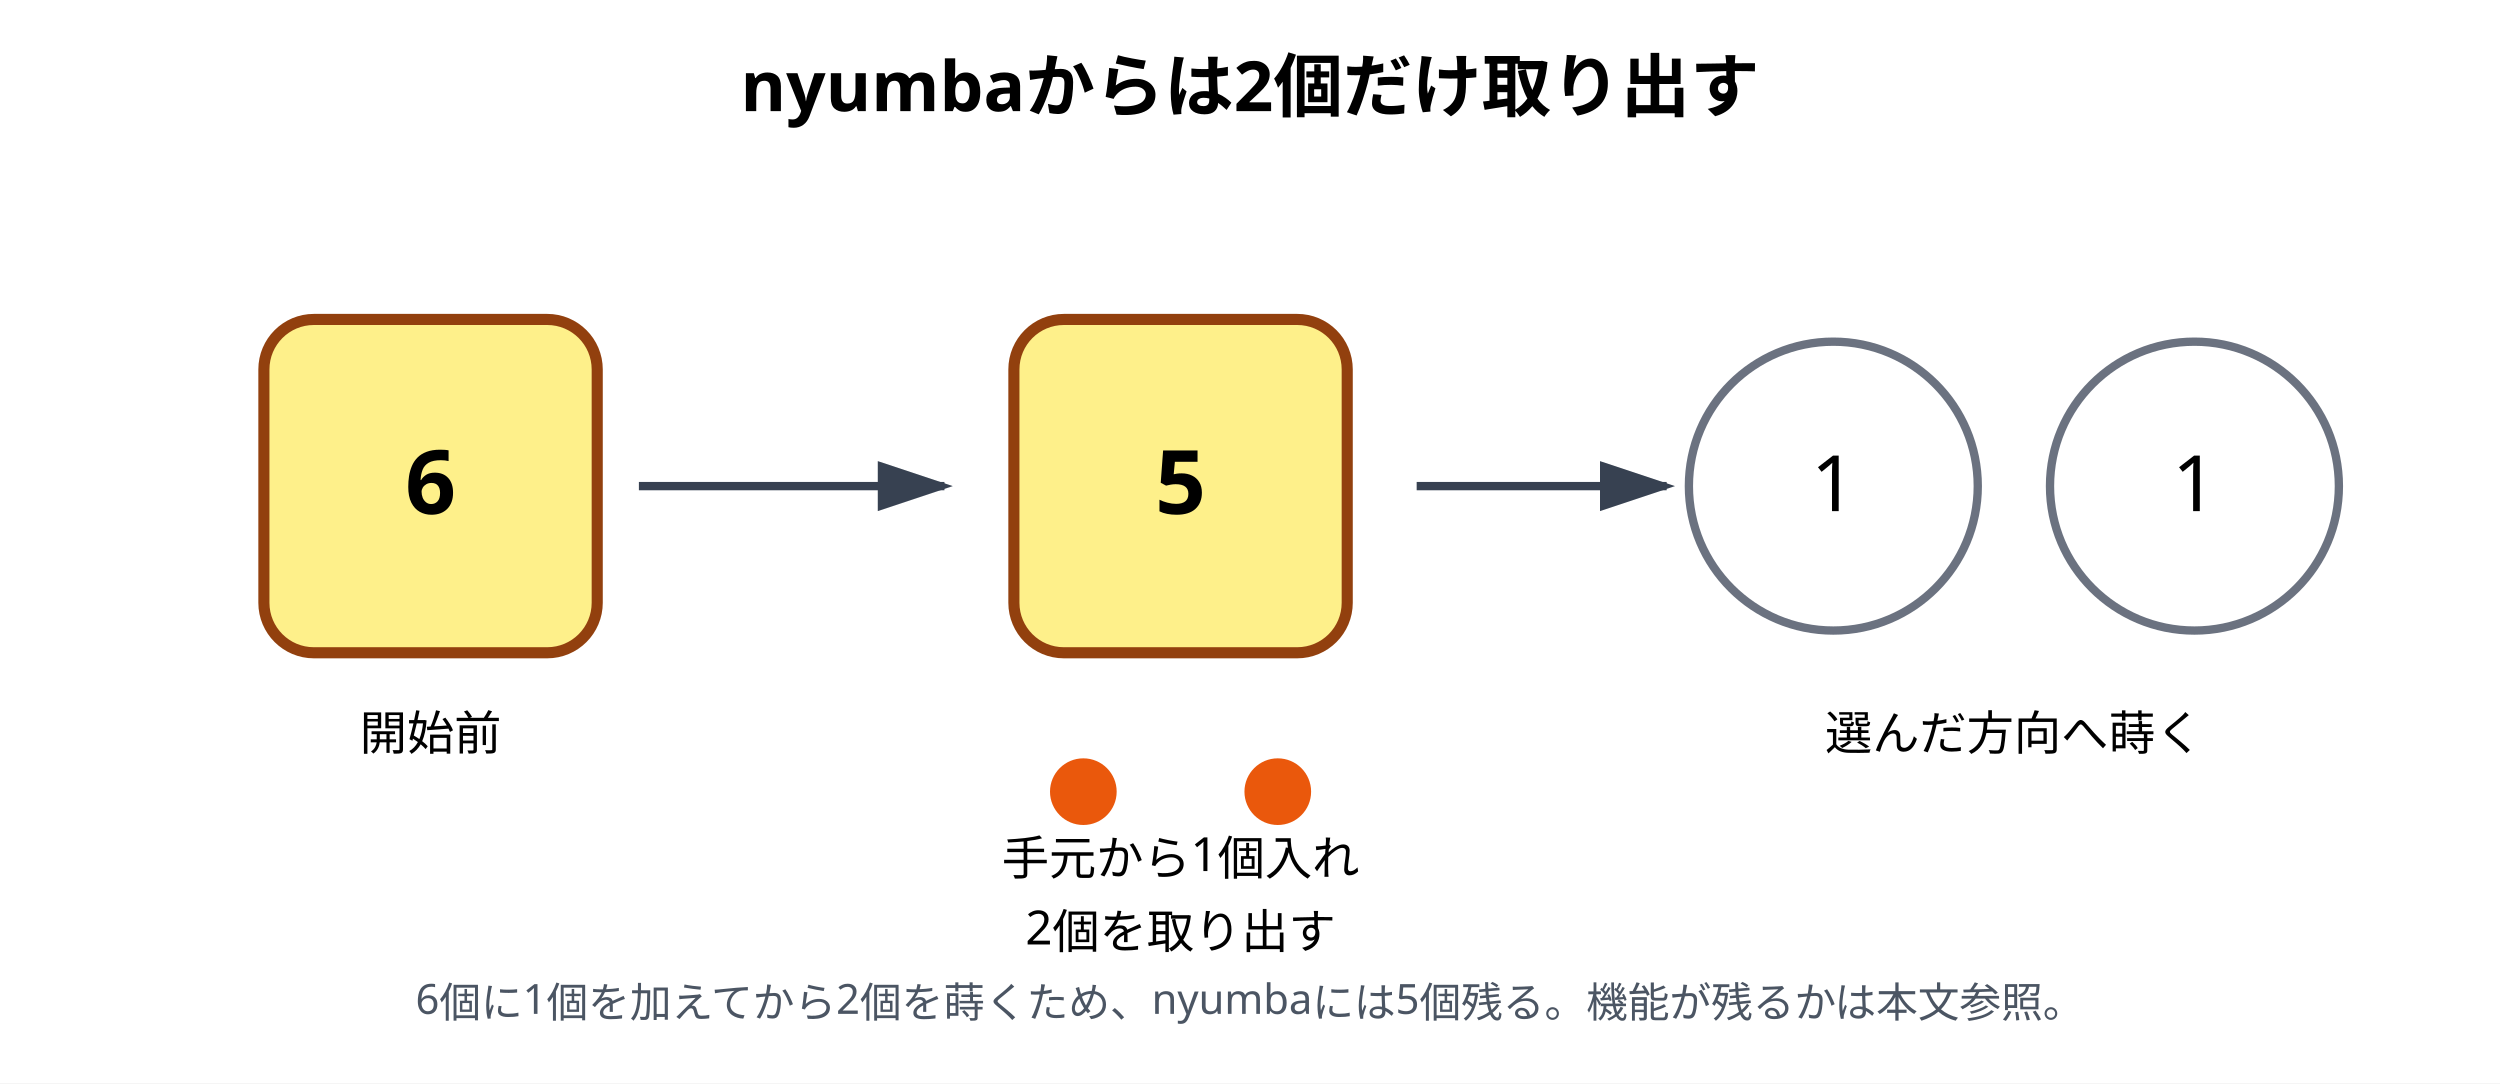
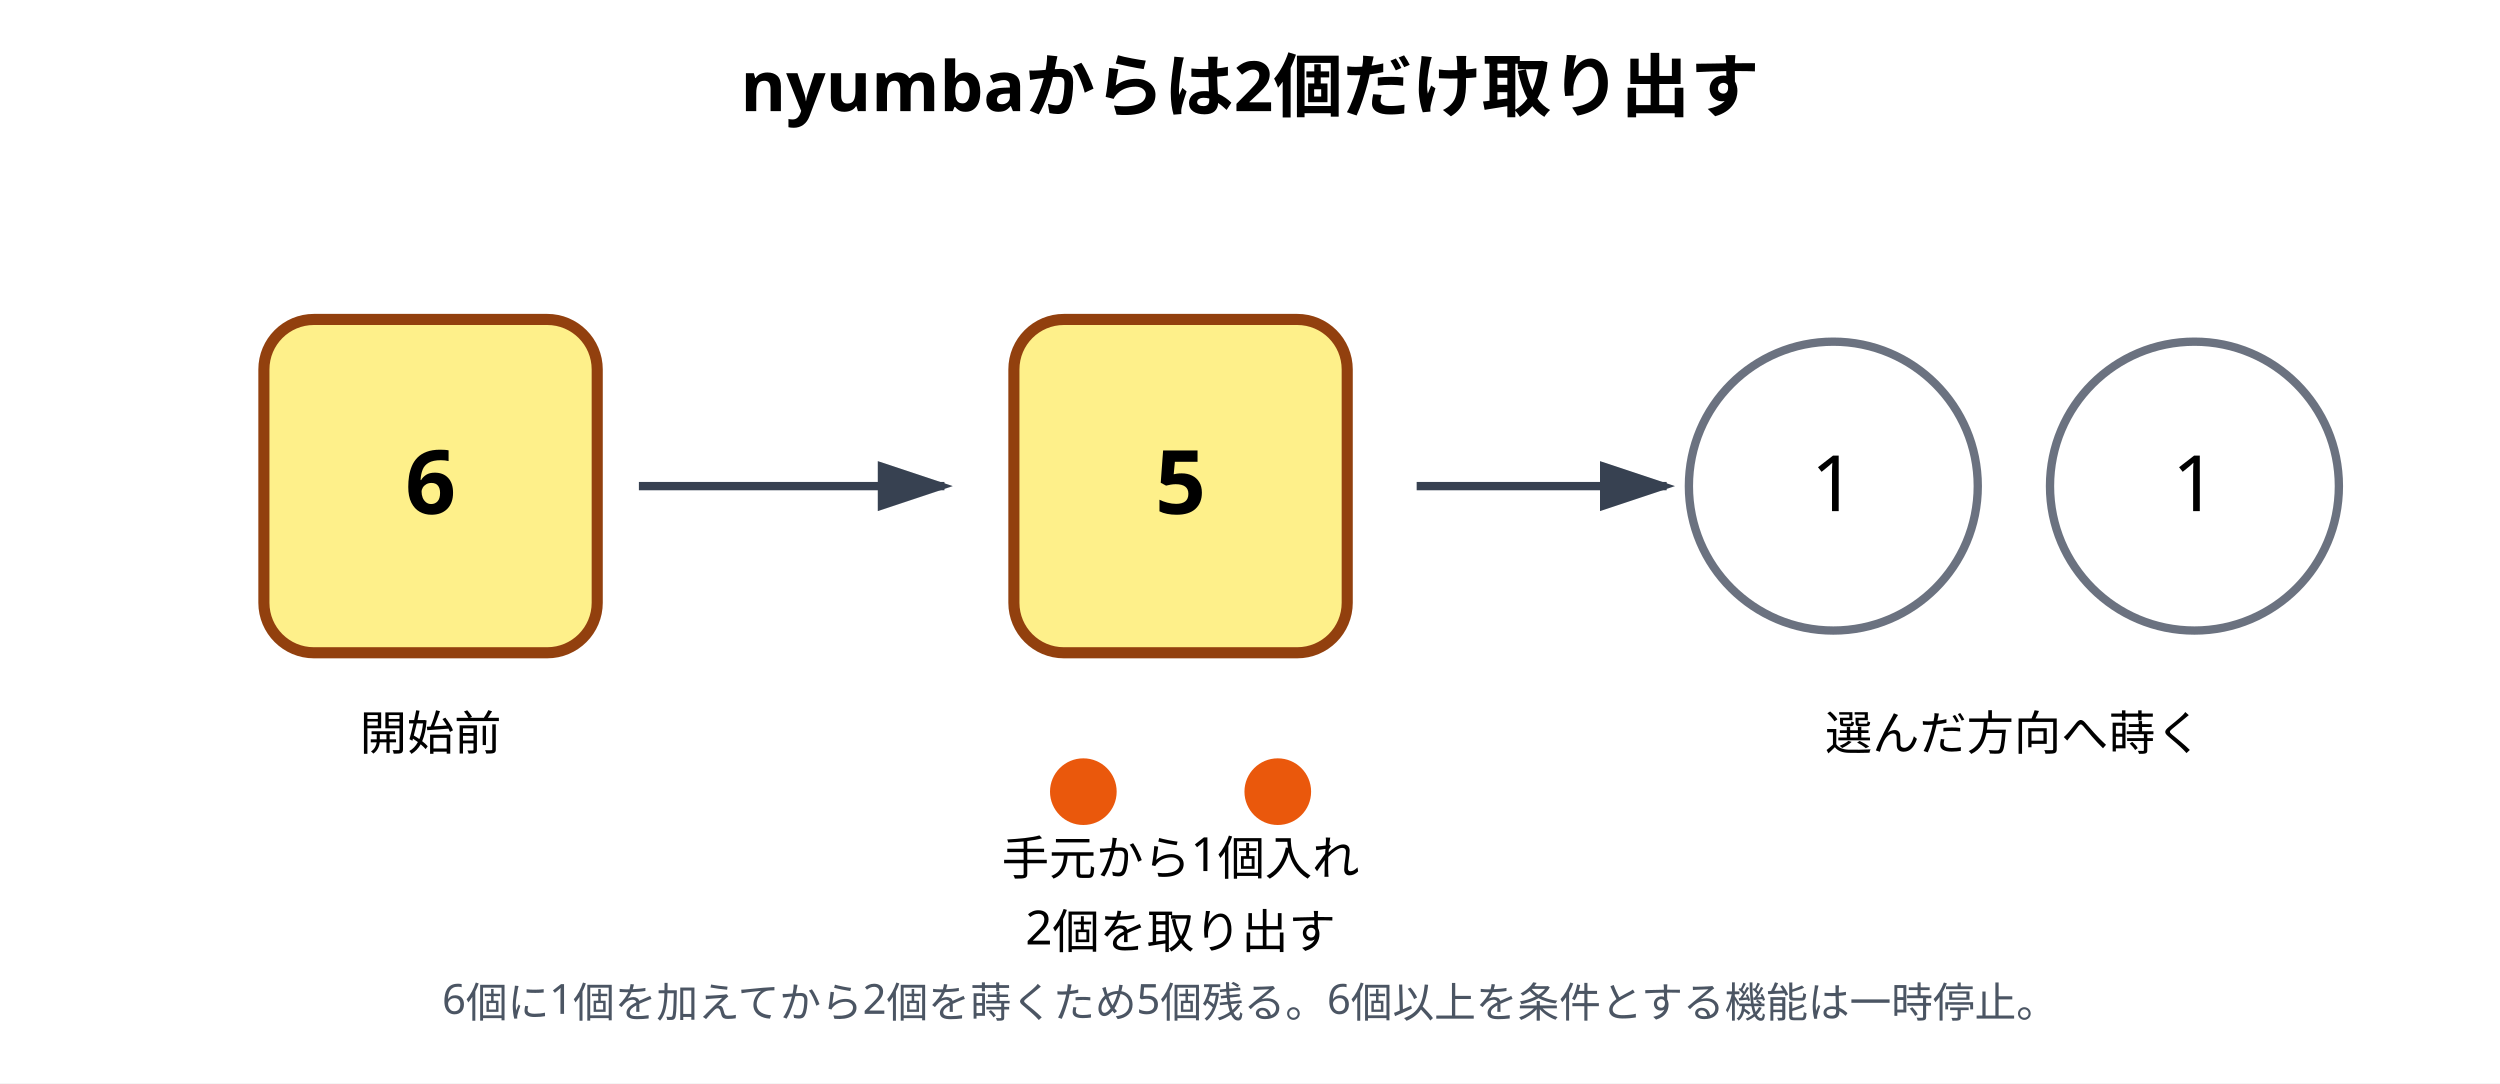
<svg xmlns="http://www.w3.org/2000/svg" width="900" height="390" viewBox="0 0 900 390" role="img" aria-labelledby="title desc">
  <defs>
    <marker id="arrow" markerWidth="10" markerHeight="10" refX="8" refY="3" orient="auto">
      <path d="M0,0 L0,6 L9,3 z" fill="#374151" />
    </marker>
  </defs>
  <rect width="900" height="390" fill="#fff" />
  <text x="450" y="40" text-anchor="middle" font-family="sans-serif" font-size="25" font-weight="700">nyumbaからは2個だけ取り出す</text>
  <rect x="95" y="115" width="120" height="120" rx="18" fill="#fef08a" stroke="#92400e" stroke-width="4" />
  <text x="155" y="185" text-anchor="middle" font-family="sans-serif" font-size="32" font-weight="700">6</text>
  <line x1="230" y1="175" x2="340" y2="175" stroke="#374151" stroke-width="3" marker-end="url(#arrow)" />
  <rect x="365" y="115" width="120" height="120" rx="18" fill="#fef08a" stroke="#92400e" stroke-width="4" />
  <text x="425" y="185" text-anchor="middle" font-family="sans-serif" font-size="32" font-weight="700">5</text>
  <g fill="#ea580c">
    <circle cx="390" cy="285" r="12" />
    <circle cx="460" cy="285" r="12" />
  </g>
  <line x1="510" y1="175" x2="600" y2="175" stroke="#374151" stroke-width="3" marker-end="url(#arrow)" />
  <g fill="#fff" stroke="#6b7280" stroke-width="3">
    <circle cx="660" cy="175" r="52" />
    <circle cx="790" cy="175" r="52" />
  </g>
  <text x="660" y="184" text-anchor="middle" font-family="sans-serif" font-size="28">1</text>
  <text x="790" y="184" text-anchor="middle" font-family="sans-serif" font-size="28">1</text>
  <g font-family="sans-serif" font-size="17" text-anchor="middle">
    <text x="155" y="270">開始前</text>
    <text x="425" y="315">手元から1個入れ</text>
    <text x="425" y="340">2個を取り出す</text>
    <text x="725" y="270">選んだ方向へ蒔く</text>
  </g>
-   <text x="450" y="365" text-anchor="middle" font-family="sans-serif" font-size="15" fill="#4b5563">6個に1個を加えてから2個を蒔くため、nyumbaには5個残る。機能が残るかは本文参照。</text>
+   <text x="450" y="365" text-anchor="middle" font-family="sans-serif" font-size="15" fill="#4b5563">6個に1個を加えてから2個を蒔くため5個残る。6個以上を条件とする機能は一時停止。</text>
</svg>
